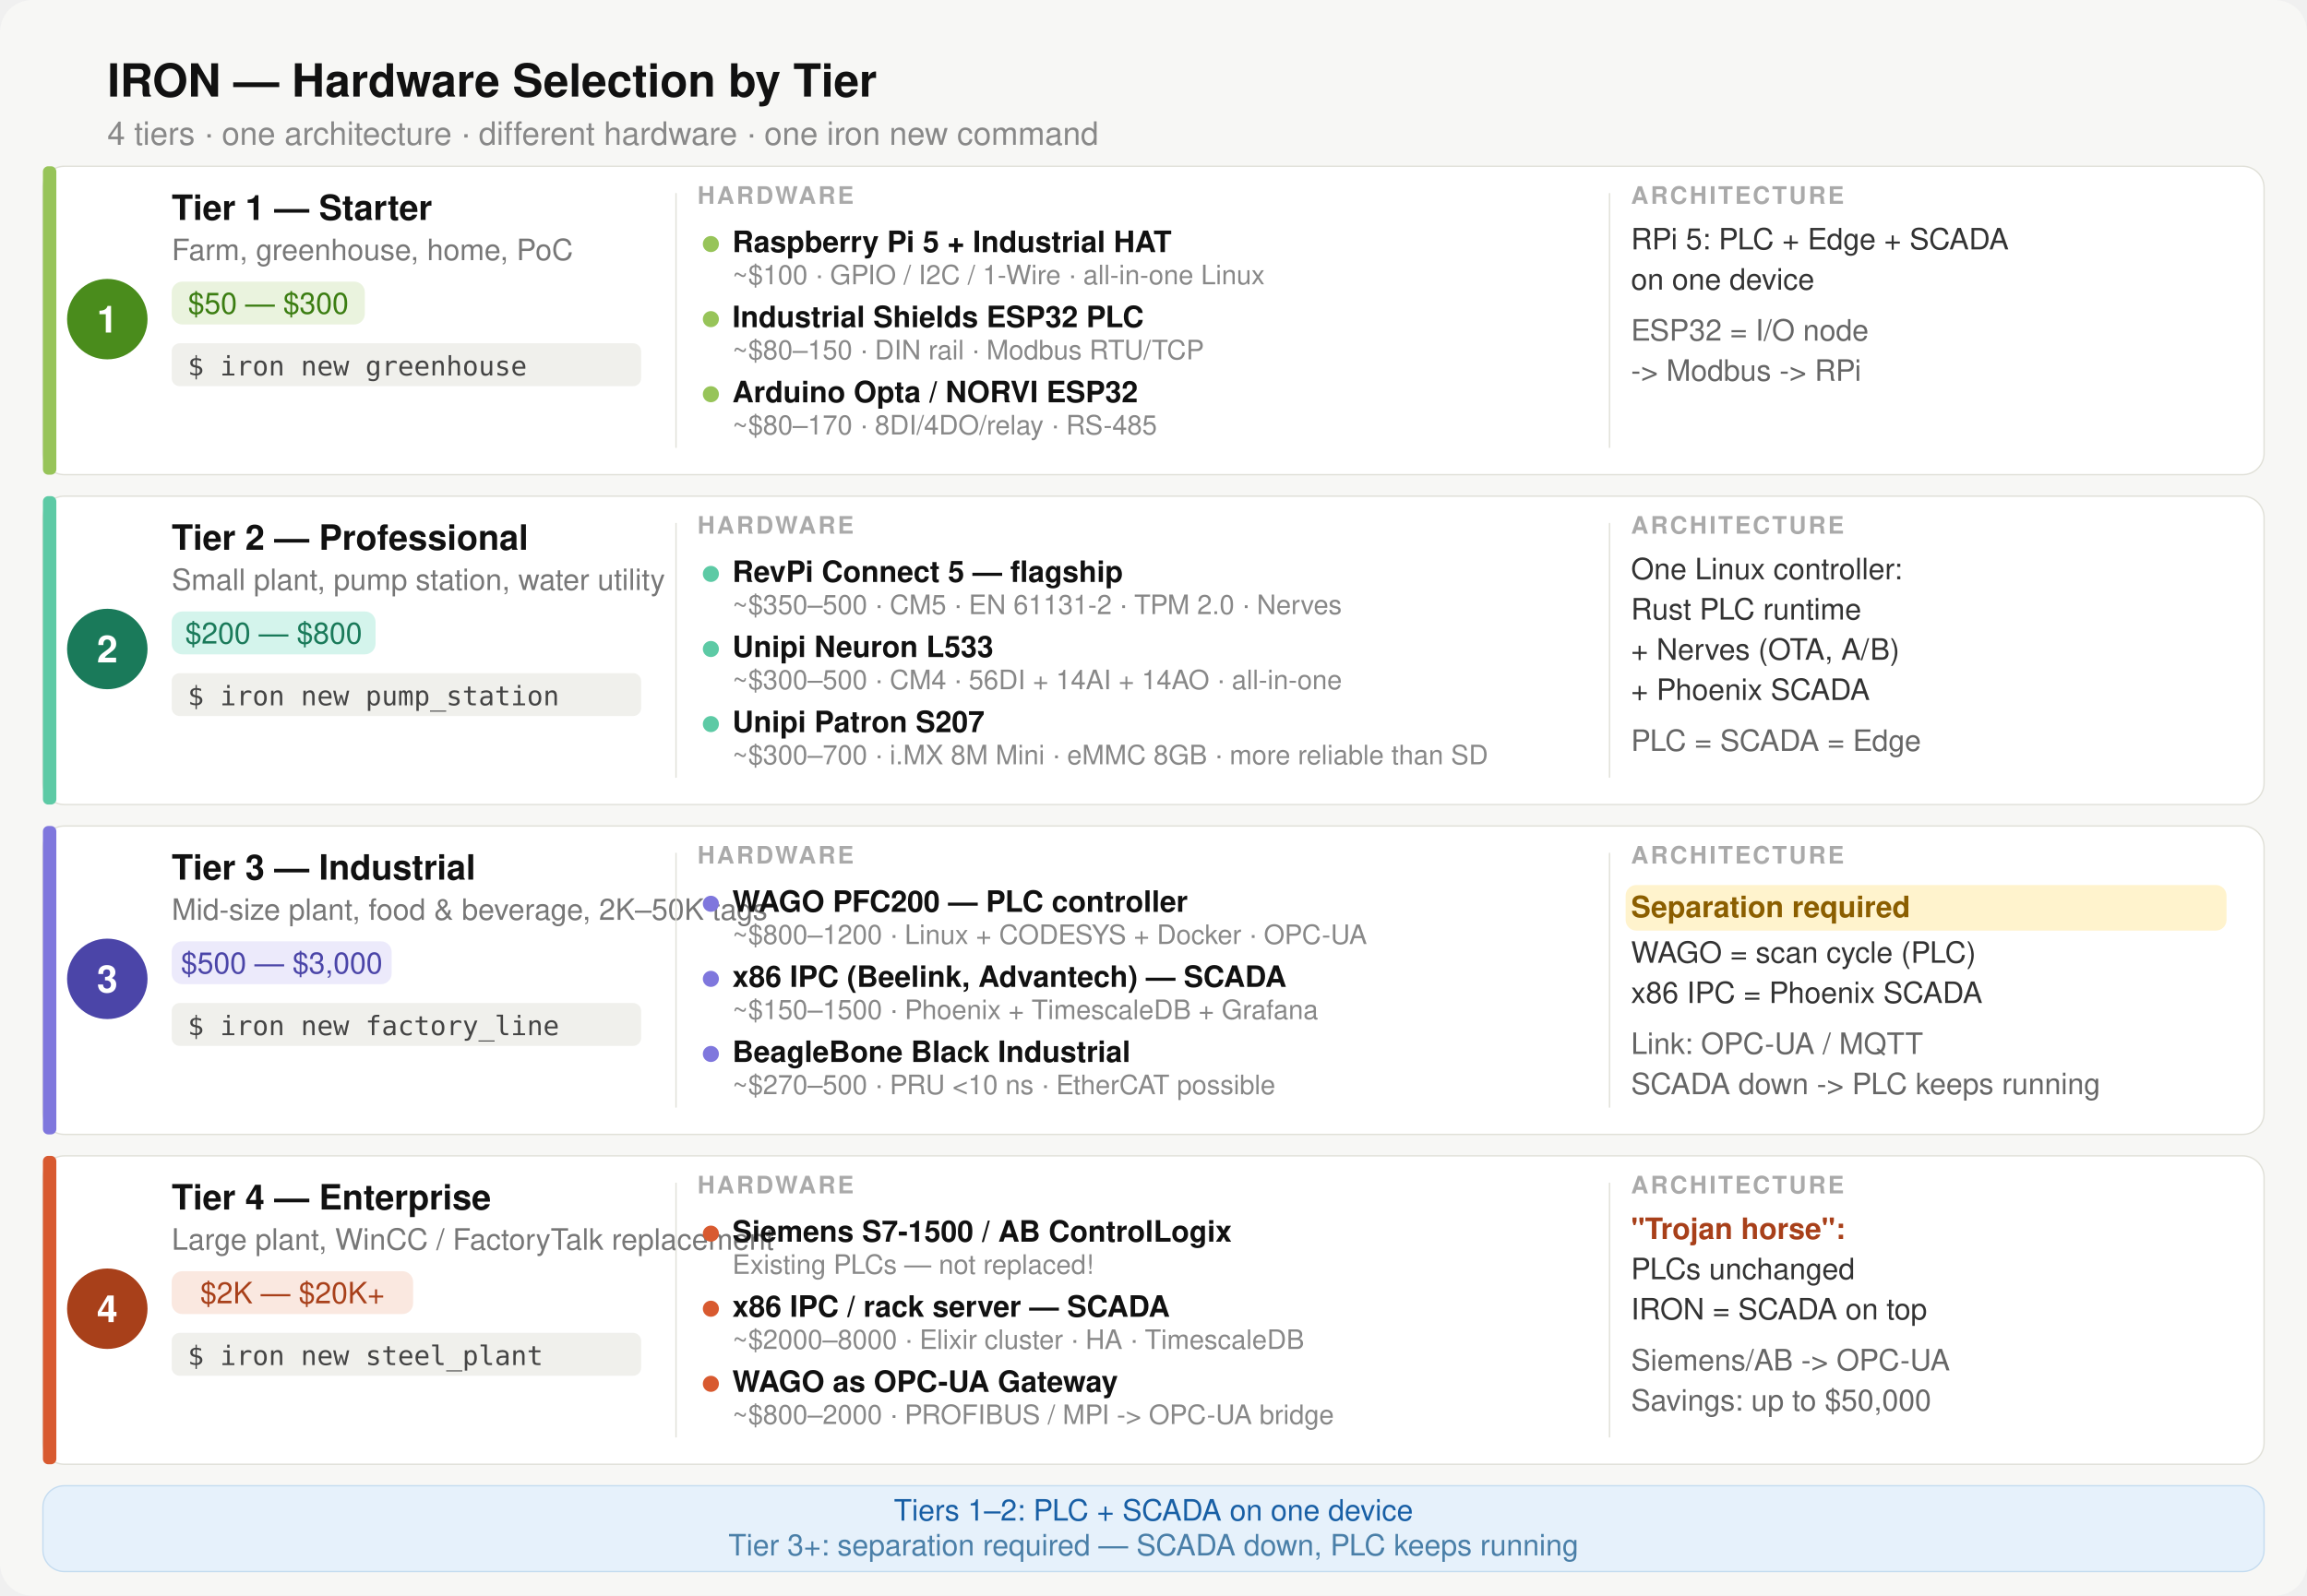
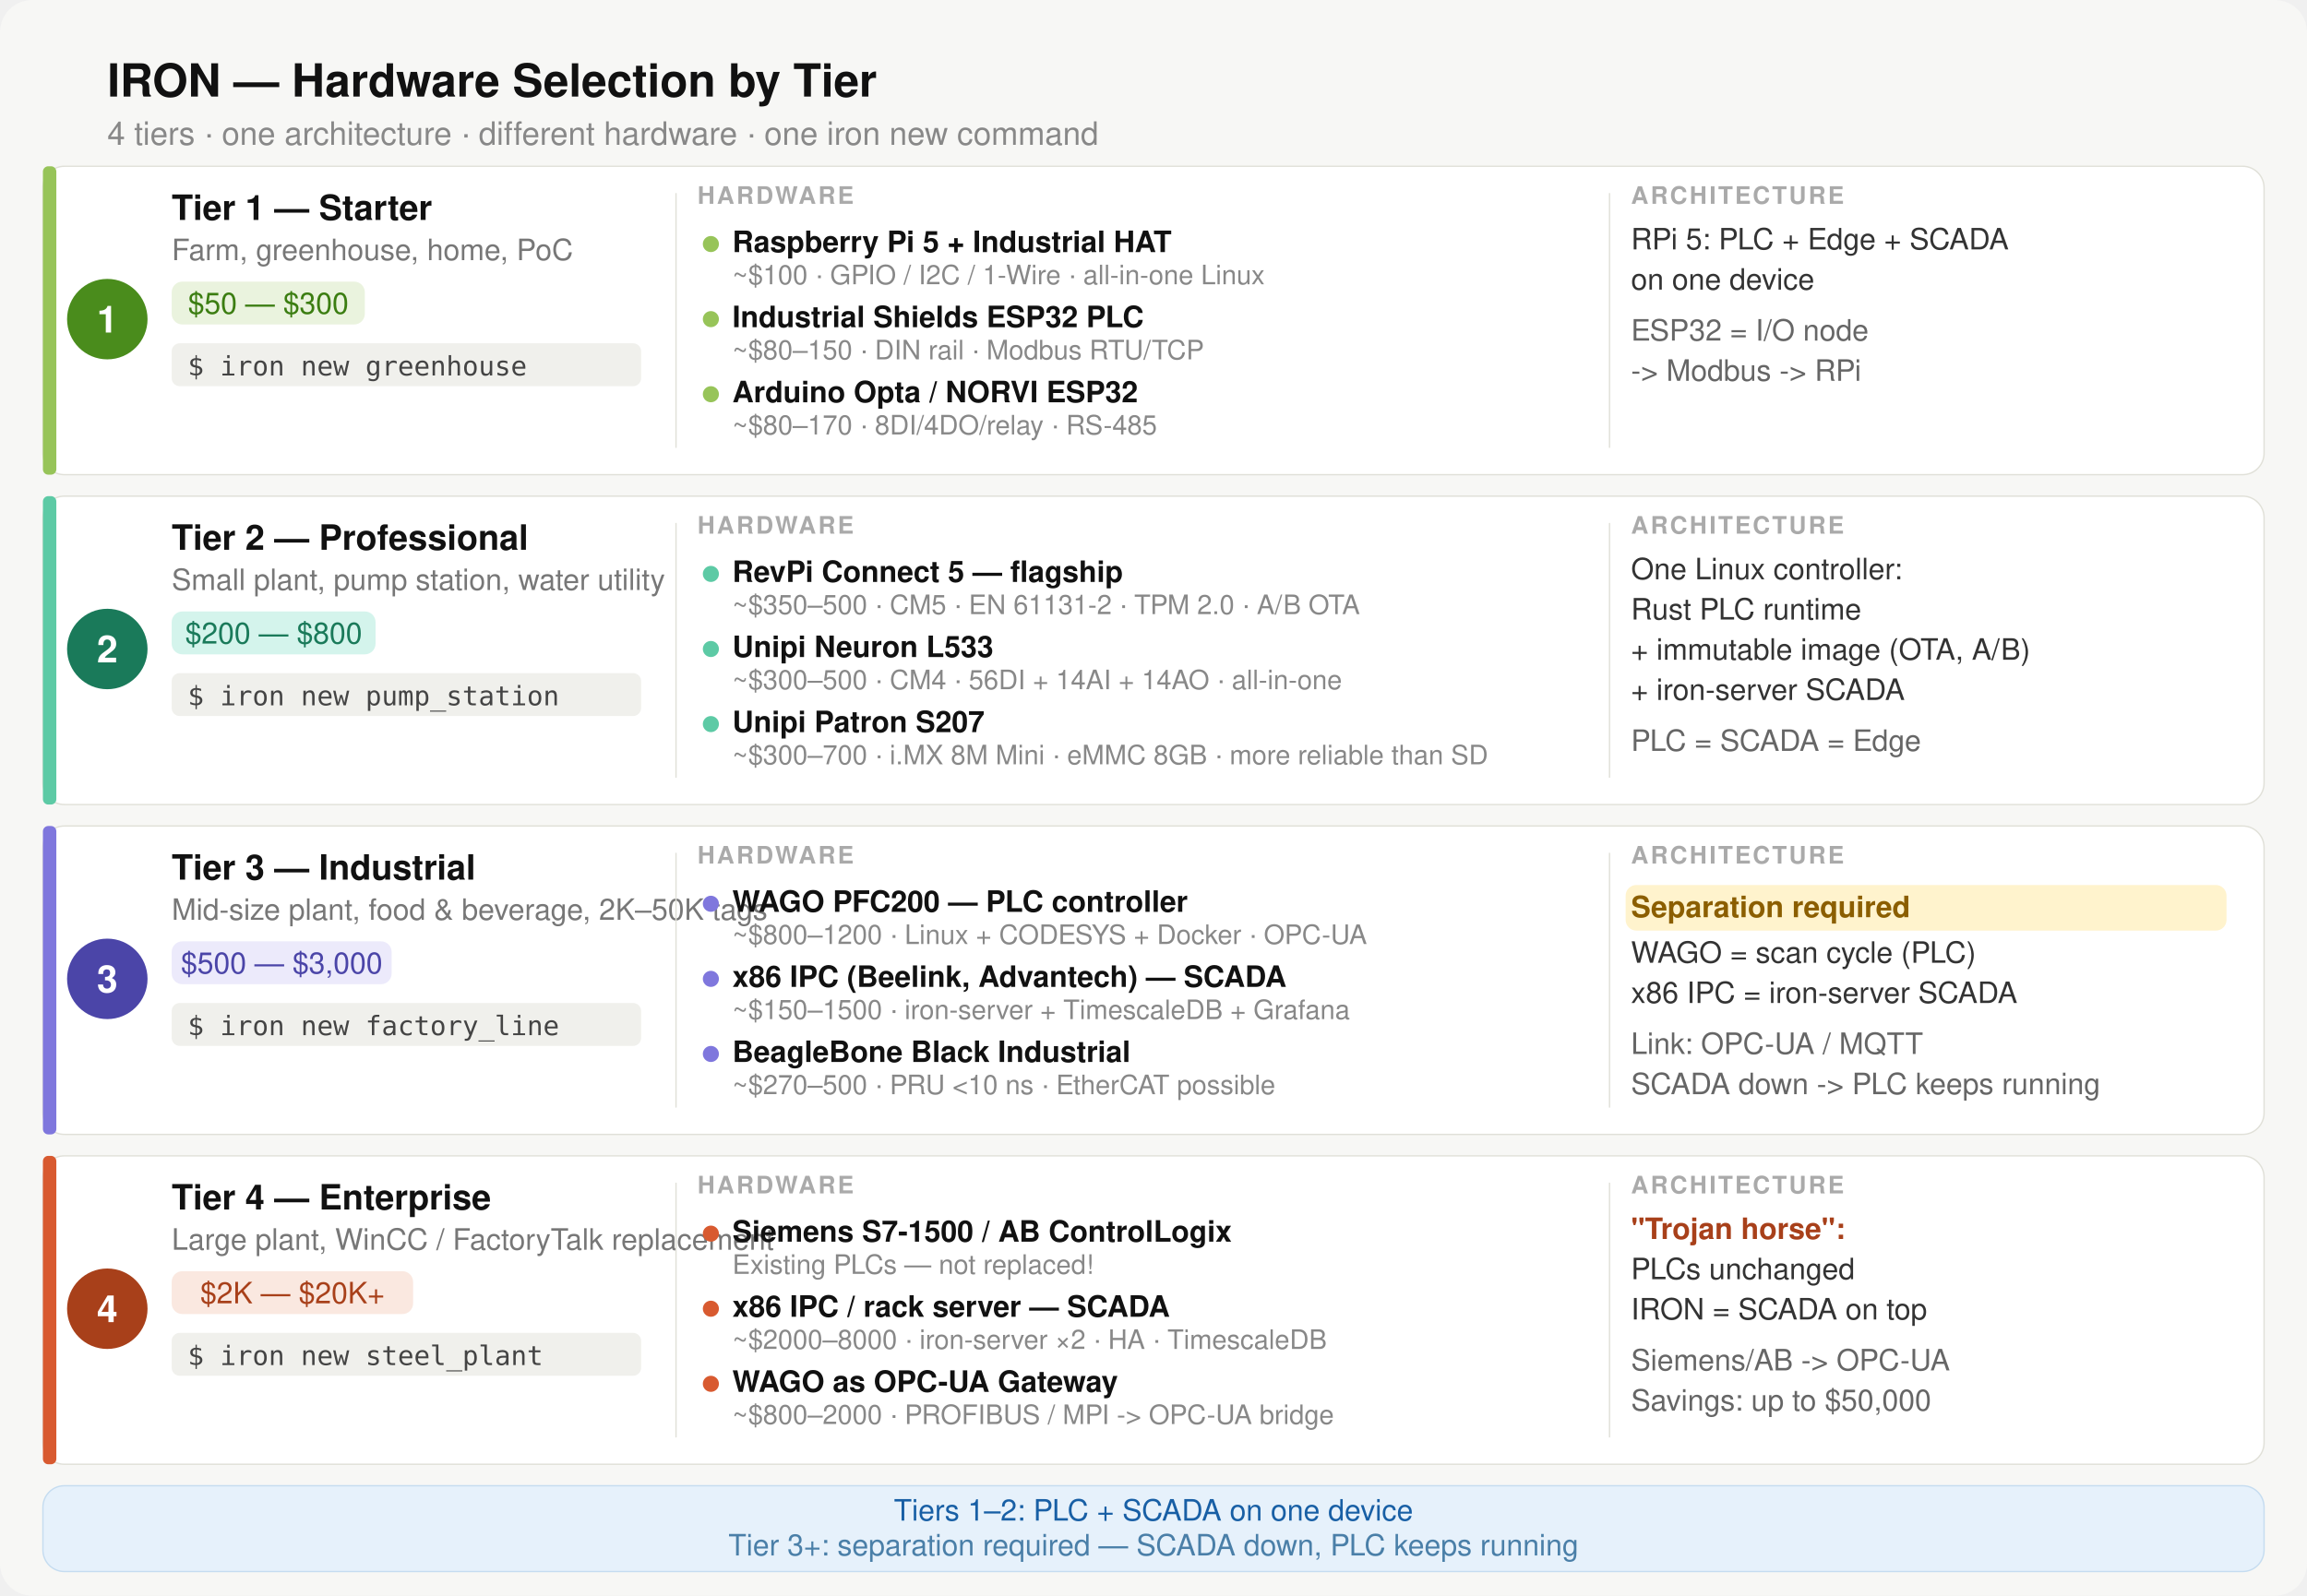
<svg xmlns="http://www.w3.org/2000/svg" viewBox="0 0 860 595" width="860" height="595">
  <rect width="860" height="595" fill="#f7f7f5" rx="12" />
  <text x="40" y="36" font-family="-apple-system, BlinkMacSystemFont, 'Segoe UI', Helvetica, Arial, sans-serif" font-size="17" font-weight="600" fill="#111111">IRON — Hardware Selection by Tier</text>
  <text x="40" y="54" font-family="-apple-system, BlinkMacSystemFont, 'Segoe UI', Helvetica, Arial, sans-serif" font-size="12" fill="#888888">4 tiers · one architecture · different hardware · one iron new command</text>
  <rect x="16" y="62" width="828" height="115" rx="8" fill="white" stroke="#e0e0d8" stroke-width="0.5" />
  <rect x="16" y="62" width="5" height="115" rx="2" fill="#97C459" />
  <circle cx="40" cy="119" r="15" fill="#4A8C1C" />
  <text x="40" y="124" text-anchor="middle" font-family="-apple-system, BlinkMacSystemFont, 'Segoe UI', Helvetica, Arial, sans-serif" font-size="14" font-weight="700" fill="white">1</text>
  <text x="64" y="82" font-family="-apple-system, BlinkMacSystemFont, 'Segoe UI', Helvetica, Arial, sans-serif" font-size="13" font-weight="600" fill="#111111">Tier 1 — Starter</text>
  <text x="64" y="97" font-family="-apple-system, BlinkMacSystemFont, 'Segoe UI', Helvetica, Arial, sans-serif" font-size="11" fill="#777777">Farm, greenhouse, home, PoC</text>
  <rect x="64" y="105" width="72" height="16" rx="4" fill="#EAF3DE" />
  <text x="100" y="117" text-anchor="middle" font-family="-apple-system, BlinkMacSystemFont, 'Segoe UI', Helvetica, Arial, sans-serif" font-size="11" font-weight="500" fill="#3B7D11">$50 — $300</text>
  <rect x="64" y="128" width="175" height="16" rx="3" fill="#f0f0ec" />
  <text x="70" y="140" font-family="ui-monospace, 'SF Mono', Menlo, Consolas, monospace" font-size="10" fill="#444444">$ iron new greenhouse</text>
  <line x1="252" y1="72" x2="252" y2="167" stroke="#e0e0d8" stroke-width="0.5" />
  <line x1="600" y1="72" x2="600" y2="167" stroke="#e0e0d8" stroke-width="0.5" />
  <text x="260" y="76" font-family="-apple-system, BlinkMacSystemFont, 'Segoe UI', Helvetica, Arial, sans-serif" font-size="9" font-weight="600" fill="#aaaaaa" letter-spacing="0.8">HARDWARE</text>
  <circle cx="265" cy="91" r="3" fill="#97C459" />
  <text x="273" y="94" font-family="-apple-system, BlinkMacSystemFont, 'Segoe UI', Helvetica, Arial, sans-serif" font-size="11" font-weight="600" fill="#111111">Raspberry Pi 5 + Industrial HAT</text>
  <text x="273" y="106" font-family="-apple-system, BlinkMacSystemFont, 'Segoe UI', Helvetica, Arial, sans-serif" font-size="10" fill="#888888">~$100 · GPIO / I2C / 1-Wire · all-in-one Linux</text>
  <circle cx="265" cy="119" r="3" fill="#97C459" />
  <text x="273" y="122" font-family="-apple-system, BlinkMacSystemFont, 'Segoe UI', Helvetica, Arial, sans-serif" font-size="11" font-weight="600" fill="#111111">Industrial Shields ESP32 PLC</text>
  <text x="273" y="134" font-family="-apple-system, BlinkMacSystemFont, 'Segoe UI', Helvetica, Arial, sans-serif" font-size="10" fill="#888888">~$80–150 · DIN rail · Modbus RTU/TCP</text>
  <circle cx="265" cy="147" r="3" fill="#97C459" />
  <text x="273" y="150" font-family="-apple-system, BlinkMacSystemFont, 'Segoe UI', Helvetica, Arial, sans-serif" font-size="11" font-weight="600" fill="#111111">Arduino Opta / NORVI ESP32</text>
  <text x="273" y="162" font-family="-apple-system, BlinkMacSystemFont, 'Segoe UI', Helvetica, Arial, sans-serif" font-size="10" fill="#888888">~$80–170 · 8DI/4DO/relay · RS-485</text>
  <text x="608" y="76" font-family="-apple-system, BlinkMacSystemFont, 'Segoe UI', Helvetica, Arial, sans-serif" font-size="9" font-weight="600" fill="#aaaaaa" letter-spacing="0.8">ARCHITECTURE</text>
  <text x="608" y="93" font-family="-apple-system, BlinkMacSystemFont, 'Segoe UI', Helvetica, Arial, sans-serif" font-size="11" fill="#333333">RPi 5: PLC + Edge + SCADA</text>
  <text x="608" y="108" font-family="-apple-system, BlinkMacSystemFont, 'Segoe UI', Helvetica, Arial, sans-serif" font-size="11" fill="#333333">on one device</text>
  <text x="608" y="127" font-family="-apple-system, BlinkMacSystemFont, 'Segoe UI', Helvetica, Arial, sans-serif" font-size="11" fill="#666666">ESP32 = I/O node</text>
  <text x="608" y="142" font-family="-apple-system, BlinkMacSystemFont, 'Segoe UI', Helvetica, Arial, sans-serif" font-size="11" fill="#666666">-&gt; Modbus -&gt; RPi</text>
  <rect x="16" y="185" width="828" height="115" rx="8" fill="white" stroke="#e0e0d8" stroke-width="0.5" />
  <rect x="16" y="185" width="5" height="115" rx="2" fill="#5DCAA5" />
  <circle cx="40" cy="242" r="15" fill="#1A7A5A" />
  <text x="40" y="247" text-anchor="middle" font-family="-apple-system, BlinkMacSystemFont, 'Segoe UI', Helvetica, Arial, sans-serif" font-size="14" font-weight="700" fill="white">2</text>
  <text x="64" y="205" font-family="-apple-system, BlinkMacSystemFont, 'Segoe UI', Helvetica, Arial, sans-serif" font-size="13" font-weight="600" fill="#111111">Tier 2 — Professional</text>
  <text x="64" y="220" font-family="-apple-system, BlinkMacSystemFont, 'Segoe UI', Helvetica, Arial, sans-serif" font-size="11" fill="#777777">Small plant, pump station, water utility</text>
  <rect x="64" y="228" width="76" height="16" rx="4" fill="#D4F4EC" />
  <text x="102" y="240" text-anchor="middle" font-family="-apple-system, BlinkMacSystemFont, 'Segoe UI', Helvetica, Arial, sans-serif" font-size="11" font-weight="500" fill="#1A7A5A">$200 — $800</text>
  <rect x="64" y="251" width="175" height="16" rx="3" fill="#f0f0ec" />
  <text x="70" y="263" font-family="ui-monospace, 'SF Mono', Menlo, Consolas, monospace" font-size="10" fill="#444444">$ iron new pump_station</text>
  <line x1="252" y1="195" x2="252" y2="290" stroke="#e0e0d8" stroke-width="0.5" />
  <line x1="600" y1="195" x2="600" y2="290" stroke="#e0e0d8" stroke-width="0.5" />
  <text x="260" y="199" font-family="-apple-system, BlinkMacSystemFont, 'Segoe UI', Helvetica, Arial, sans-serif" font-size="9" font-weight="600" fill="#aaaaaa" letter-spacing="0.8">HARDWARE</text>
  <circle cx="265" cy="214" r="3" fill="#5DCAA5" />
  <text x="273" y="217" font-family="-apple-system, BlinkMacSystemFont, 'Segoe UI', Helvetica, Arial, sans-serif" font-size="11" font-weight="600" fill="#111111">RevPi Connect 5 — flagship</text>
-   <text x="273" y="229" font-family="-apple-system, BlinkMacSystemFont, 'Segoe UI', Helvetica, Arial, sans-serif" font-size="10" fill="#888888">~$350–500 · CM5 · EN 61131-2 · TPM 2.0 · Nerves</text>
+   <text x="273" y="229" font-family="-apple-system, BlinkMacSystemFont, 'Segoe UI', Helvetica, Arial, sans-serif" font-size="10" fill="#888888">~$350–500 · CM5 · EN 61131-2 · TPM 2.0 · A/B OTA</text>
  <circle cx="265" cy="242" r="3" fill="#5DCAA5" />
  <text x="273" y="245" font-family="-apple-system, BlinkMacSystemFont, 'Segoe UI', Helvetica, Arial, sans-serif" font-size="11" font-weight="600" fill="#111111">Unipi Neuron L533</text>
  <text x="273" y="257" font-family="-apple-system, BlinkMacSystemFont, 'Segoe UI', Helvetica, Arial, sans-serif" font-size="10" fill="#888888">~$300–500 · CM4 · 56DI + 14AI + 14AO · all-in-one</text>
  <circle cx="265" cy="270" r="3" fill="#5DCAA5" />
  <text x="273" y="273" font-family="-apple-system, BlinkMacSystemFont, 'Segoe UI', Helvetica, Arial, sans-serif" font-size="11" font-weight="600" fill="#111111">Unipi Patron S207</text>
  <text x="273" y="285" font-family="-apple-system, BlinkMacSystemFont, 'Segoe UI', Helvetica, Arial, sans-serif" font-size="10" fill="#888888">~$300–700 · i.MX 8M Mini · eMMC 8GB · more reliable than SD</text>
  <text x="608" y="199" font-family="-apple-system, BlinkMacSystemFont, 'Segoe UI', Helvetica, Arial, sans-serif" font-size="9" font-weight="600" fill="#aaaaaa" letter-spacing="0.8">ARCHITECTURE</text>
  <text x="608" y="216" font-family="-apple-system, BlinkMacSystemFont, 'Segoe UI', Helvetica, Arial, sans-serif" font-size="11" fill="#333333">One Linux controller:</text>
  <text x="608" y="231" font-family="-apple-system, BlinkMacSystemFont, 'Segoe UI', Helvetica, Arial, sans-serif" font-size="11" fill="#333333">Rust PLC runtime</text>
-   <text x="608" y="246" font-family="-apple-system, BlinkMacSystemFont, 'Segoe UI', Helvetica, Arial, sans-serif" font-size="11" fill="#333333">+ Nerves (OTA, A/B)</text>
-   <text x="608" y="261" font-family="-apple-system, BlinkMacSystemFont, 'Segoe UI', Helvetica, Arial, sans-serif" font-size="11" fill="#333333">+ Phoenix SCADA</text>
+   <text x="608" y="246" font-family="-apple-system, BlinkMacSystemFont, 'Segoe UI', Helvetica, Arial, sans-serif" font-size="11" fill="#333333">+ immutable image (OTA, A/B)</text>
+   <text x="608" y="261" font-family="-apple-system, BlinkMacSystemFont, 'Segoe UI', Helvetica, Arial, sans-serif" font-size="11" fill="#333333">+ iron-server SCADA</text>
  <text x="608" y="280" font-family="-apple-system, BlinkMacSystemFont, 'Segoe UI', Helvetica, Arial, sans-serif" font-size="11" fill="#666666">PLC = SCADA = Edge</text>
  <rect x="16" y="308" width="828" height="115" rx="8" fill="white" stroke="#e0e0d8" stroke-width="0.5" />
  <rect x="16" y="308" width="5" height="115" rx="2" fill="#7F77DD" />
  <circle cx="40" cy="365" r="15" fill="#4B45A8" />
  <text x="40" y="370" text-anchor="middle" font-family="-apple-system, BlinkMacSystemFont, 'Segoe UI', Helvetica, Arial, sans-serif" font-size="14" font-weight="700" fill="white">3</text>
  <text x="64" y="328" font-family="-apple-system, BlinkMacSystemFont, 'Segoe UI', Helvetica, Arial, sans-serif" font-size="13" font-weight="600" fill="#111111">Tier 3 — Industrial</text>
  <text x="64" y="343" font-family="-apple-system, BlinkMacSystemFont, 'Segoe UI', Helvetica, Arial, sans-serif" font-size="11" fill="#777777">Mid-size plant, food &amp; beverage, 2K–50K tags</text>
  <rect x="64" y="351" width="82" height="16" rx="4" fill="#ECEAFB" />
  <text x="105" y="363" text-anchor="middle" font-family="-apple-system, BlinkMacSystemFont, 'Segoe UI', Helvetica, Arial, sans-serif" font-size="11" font-weight="500" fill="#4B45A8">$500 — $3,000</text>
  <rect x="64" y="374" width="175" height="16" rx="3" fill="#f0f0ec" />
  <text x="70" y="386" font-family="ui-monospace, 'SF Mono', Menlo, Consolas, monospace" font-size="10" fill="#444444">$ iron new factory_line</text>
  <line x1="252" y1="318" x2="252" y2="413" stroke="#e0e0d8" stroke-width="0.5" />
  <line x1="600" y1="318" x2="600" y2="413" stroke="#e0e0d8" stroke-width="0.5" />
  <text x="260" y="322" font-family="-apple-system, BlinkMacSystemFont, 'Segoe UI', Helvetica, Arial, sans-serif" font-size="9" font-weight="600" fill="#aaaaaa" letter-spacing="0.8">HARDWARE</text>
  <circle cx="265" cy="337" r="3" fill="#7F77DD" />
  <text x="273" y="340" font-family="-apple-system, BlinkMacSystemFont, 'Segoe UI', Helvetica, Arial, sans-serif" font-size="11" font-weight="600" fill="#111111">WAGO PFC200 — PLC controller</text>
  <text x="273" y="352" font-family="-apple-system, BlinkMacSystemFont, 'Segoe UI', Helvetica, Arial, sans-serif" font-size="10" fill="#888888">~$800–1200 · Linux + CODESYS + Docker · OPC-UA</text>
  <circle cx="265" cy="365" r="3" fill="#7F77DD" />
  <text x="273" y="368" font-family="-apple-system, BlinkMacSystemFont, 'Segoe UI', Helvetica, Arial, sans-serif" font-size="11" font-weight="600" fill="#111111">x86 IPC (Beelink, Advantech) — SCADA</text>
-   <text x="273" y="380" font-family="-apple-system, BlinkMacSystemFont, 'Segoe UI', Helvetica, Arial, sans-serif" font-size="10" fill="#888888">~$150–1500 · Phoenix + TimescaleDB + Grafana</text>
+   <text x="273" y="380" font-family="-apple-system, BlinkMacSystemFont, 'Segoe UI', Helvetica, Arial, sans-serif" font-size="10" fill="#888888">~$150–1500 · iron-server + TimescaleDB + Grafana</text>
  <circle cx="265" cy="393" r="3" fill="#7F77DD" />
  <text x="273" y="396" font-family="-apple-system, BlinkMacSystemFont, 'Segoe UI', Helvetica, Arial, sans-serif" font-size="11" font-weight="600" fill="#111111">BeagleBone Black Industrial</text>
  <text x="273" y="408" font-family="-apple-system, BlinkMacSystemFont, 'Segoe UI', Helvetica, Arial, sans-serif" font-size="10" fill="#888888">~$270–500 · PRU &lt;10 ns · EtherCAT possible</text>
  <text x="608" y="322" font-family="-apple-system, BlinkMacSystemFont, 'Segoe UI', Helvetica, Arial, sans-serif" font-size="9" font-weight="600" fill="#aaaaaa" letter-spacing="0.8">ARCHITECTURE</text>
  <rect x="606" y="330" width="224" height="17" rx="4" fill="#FFF3CD" />
  <text x="608" y="342" font-family="-apple-system, BlinkMacSystemFont, 'Segoe UI', Helvetica, Arial, sans-serif" font-size="11" font-weight="600" fill="#8B5E00">Separation required</text>
  <text x="608" y="359" font-family="-apple-system, BlinkMacSystemFont, 'Segoe UI', Helvetica, Arial, sans-serif" font-size="11" fill="#333333">WAGO = scan cycle (PLC)</text>
-   <text x="608" y="374" font-family="-apple-system, BlinkMacSystemFont, 'Segoe UI', Helvetica, Arial, sans-serif" font-size="11" fill="#333333">x86 IPC = Phoenix SCADA</text>
+   <text x="608" y="374" font-family="-apple-system, BlinkMacSystemFont, 'Segoe UI', Helvetica, Arial, sans-serif" font-size="11" fill="#333333">x86 IPC = iron-server SCADA</text>
  <text x="608" y="393" font-family="-apple-system, BlinkMacSystemFont, 'Segoe UI', Helvetica, Arial, sans-serif" font-size="11" fill="#666666">Link: OPC-UA / MQTT</text>
  <text x="608" y="408" font-family="-apple-system, BlinkMacSystemFont, 'Segoe UI', Helvetica, Arial, sans-serif" font-size="11" fill="#666666">SCADA down -&gt; PLC keeps running</text>
  <rect x="16" y="431" width="828" height="115" rx="8" fill="white" stroke="#e0e0d8" stroke-width="0.5" />
  <rect x="16" y="431" width="5" height="115" rx="2" fill="#D85A30" />
  <circle cx="40" cy="488" r="15" fill="#A8401A" />
  <text x="40" y="493" text-anchor="middle" font-family="-apple-system, BlinkMacSystemFont, 'Segoe UI', Helvetica, Arial, sans-serif" font-size="14" font-weight="700" fill="white">4</text>
  <text x="64" y="451" font-family="-apple-system, BlinkMacSystemFont, 'Segoe UI', Helvetica, Arial, sans-serif" font-size="13" font-weight="600" fill="#111111">Tier 4 — Enterprise</text>
  <text x="64" y="466" font-family="-apple-system, BlinkMacSystemFont, 'Segoe UI', Helvetica, Arial, sans-serif" font-size="11" fill="#777777">Large plant, WinCC / FactoryTalk replacement</text>
  <rect x="64" y="474" width="90" height="16" rx="4" fill="#FAE8E0" />
  <text x="109" y="486" text-anchor="middle" font-family="-apple-system, BlinkMacSystemFont, 'Segoe UI', Helvetica, Arial, sans-serif" font-size="11" font-weight="500" fill="#A8401A">$2K — $20K+</text>
  <rect x="64" y="497" width="175" height="16" rx="3" fill="#f0f0ec" />
  <text x="70" y="509" font-family="ui-monospace, 'SF Mono', Menlo, Consolas, monospace" font-size="10" fill="#444444">$ iron new steel_plant</text>
  <line x1="252" y1="441" x2="252" y2="536" stroke="#e0e0d8" stroke-width="0.5" />
  <line x1="600" y1="441" x2="600" y2="536" stroke="#e0e0d8" stroke-width="0.5" />
  <text x="260" y="445" font-family="-apple-system, BlinkMacSystemFont, 'Segoe UI', Helvetica, Arial, sans-serif" font-size="9" font-weight="600" fill="#aaaaaa" letter-spacing="0.8">HARDWARE</text>
  <circle cx="265" cy="460" r="3" fill="#D85A30" />
  <text x="273" y="463" font-family="-apple-system, BlinkMacSystemFont, 'Segoe UI', Helvetica, Arial, sans-serif" font-size="11" font-weight="600" fill="#111111">Siemens S7-1500 / AB ControlLogix</text>
  <text x="273" y="475" font-family="-apple-system, BlinkMacSystemFont, 'Segoe UI', Helvetica, Arial, sans-serif" font-size="10" fill="#888888">Existing PLCs — not replaced!</text>
  <circle cx="265" cy="488" r="3" fill="#D85A30" />
  <text x="273" y="491" font-family="-apple-system, BlinkMacSystemFont, 'Segoe UI', Helvetica, Arial, sans-serif" font-size="11" font-weight="600" fill="#111111">x86 IPC / rack server — SCADA</text>
-   <text x="273" y="503" font-family="-apple-system, BlinkMacSystemFont, 'Segoe UI', Helvetica, Arial, sans-serif" font-size="10" fill="#888888">~$2000–8000 · Elixir cluster · HA · TimescaleDB</text>
+   <text x="273" y="503" font-family="-apple-system, BlinkMacSystemFont, 'Segoe UI', Helvetica, Arial, sans-serif" font-size="10" fill="#888888">~$2000–8000 · iron-server ×2 · HA · TimescaleDB</text>
  <circle cx="265" cy="516" r="3" fill="#D85A30" />
  <text x="273" y="519" font-family="-apple-system, BlinkMacSystemFont, 'Segoe UI', Helvetica, Arial, sans-serif" font-size="11" font-weight="600" fill="#111111">WAGO as OPC-UA Gateway</text>
  <text x="273" y="531" font-family="-apple-system, BlinkMacSystemFont, 'Segoe UI', Helvetica, Arial, sans-serif" font-size="10" fill="#888888">~$800–2000 · PROFIBUS / MPI -&gt; OPC-UA bridge</text>
  <text x="608" y="445" font-family="-apple-system, BlinkMacSystemFont, 'Segoe UI', Helvetica, Arial, sans-serif" font-size="9" font-weight="600" fill="#aaaaaa" letter-spacing="0.8">ARCHITECTURE</text>
  <text x="608" y="462" font-family="-apple-system, BlinkMacSystemFont, 'Segoe UI', Helvetica, Arial, sans-serif" font-size="11" font-weight="600" fill="#A8401A">"Trojan horse":</text>
  <text x="608" y="477" font-family="-apple-system, BlinkMacSystemFont, 'Segoe UI', Helvetica, Arial, sans-serif" font-size="11" fill="#333333">PLCs unchanged</text>
  <text x="608" y="492" font-family="-apple-system, BlinkMacSystemFont, 'Segoe UI', Helvetica, Arial, sans-serif" font-size="11" fill="#333333">IRON = SCADA on top</text>
  <text x="608" y="511" font-family="-apple-system, BlinkMacSystemFont, 'Segoe UI', Helvetica, Arial, sans-serif" font-size="11" fill="#666666">Siemens/AB -&gt; OPC-UA</text>
  <text x="608" y="526" font-family="-apple-system, BlinkMacSystemFont, 'Segoe UI', Helvetica, Arial, sans-serif" font-size="11" fill="#666666">Savings: up to $50,000</text>
  <rect x="16" y="554" width="828" height="32" rx="8" fill="#E6F1FB" stroke="#C5DCF0" stroke-width="0.5" />
  <text x="430" y="567" text-anchor="middle" font-family="-apple-system, BlinkMacSystemFont, 'Segoe UI', Helvetica, Arial, sans-serif" font-size="11" font-weight="500" fill="#185FA5">Tiers 1–2: PLC + SCADA on one device</text>
  <text x="430" y="580" text-anchor="middle" font-family="-apple-system, BlinkMacSystemFont, 'Segoe UI', Helvetica, Arial, sans-serif" font-size="11" fill="#4A7FA8">Tier 3+: separation required — SCADA down, PLC keeps running</text>
</svg>
